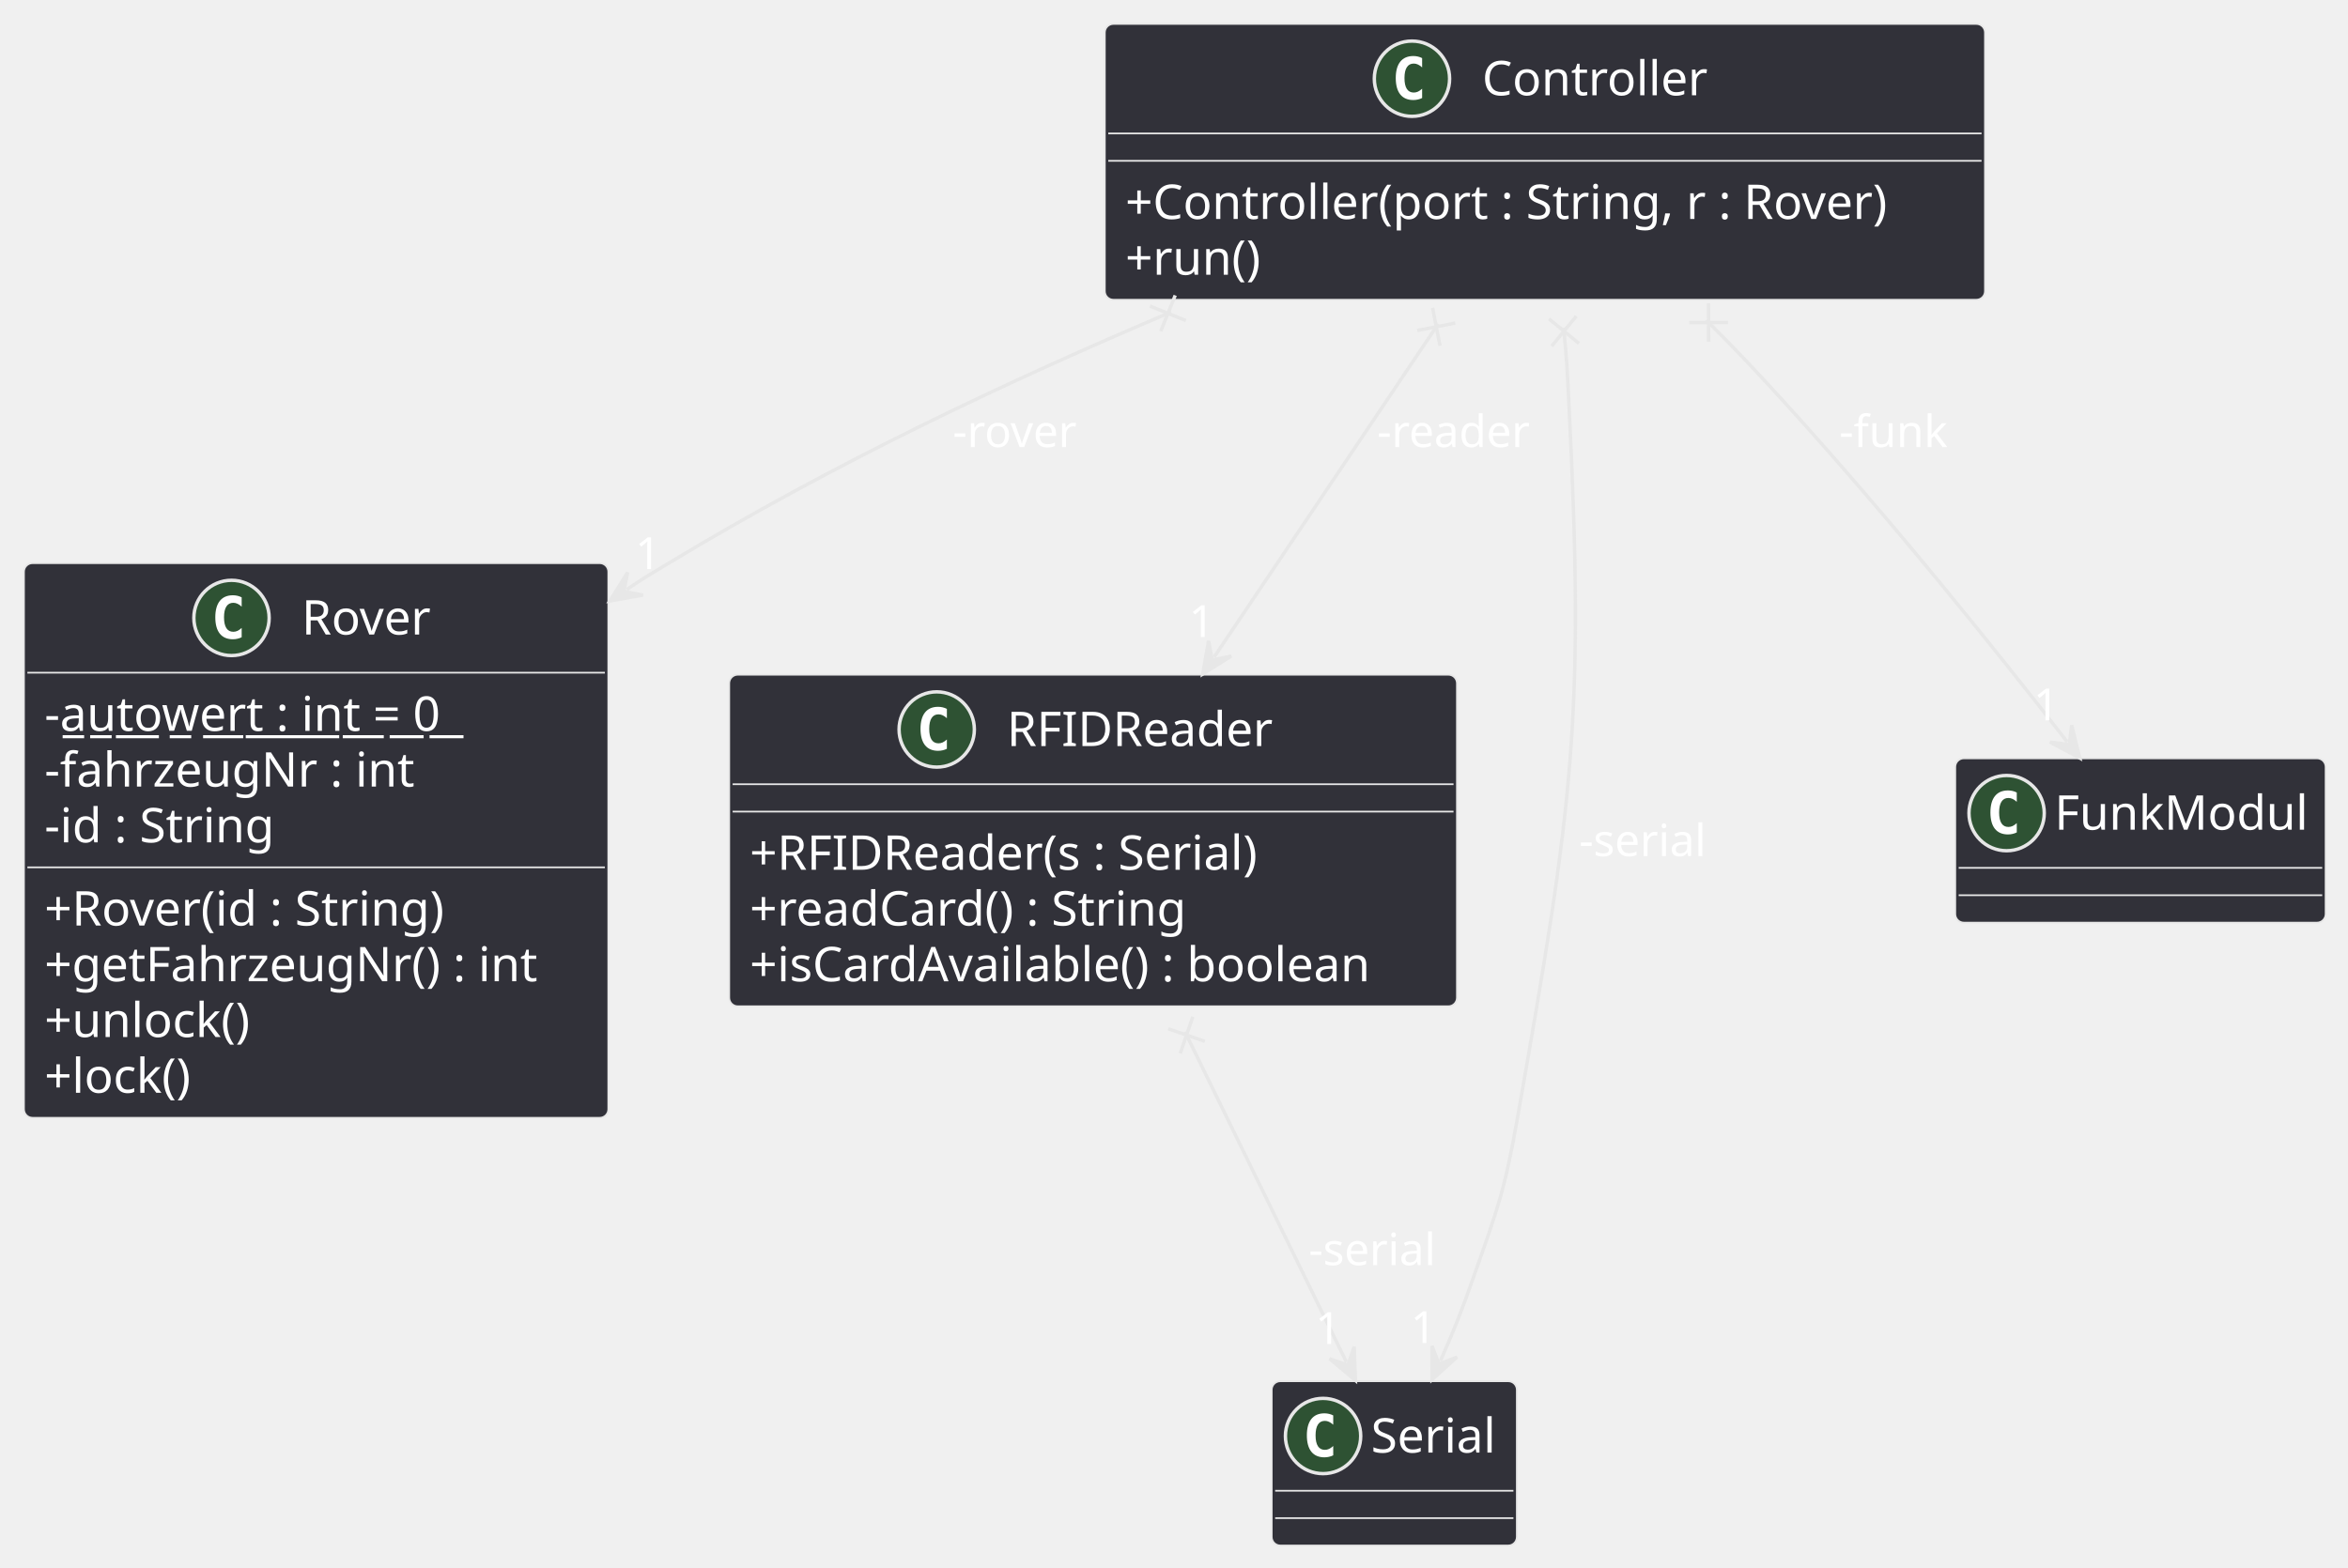
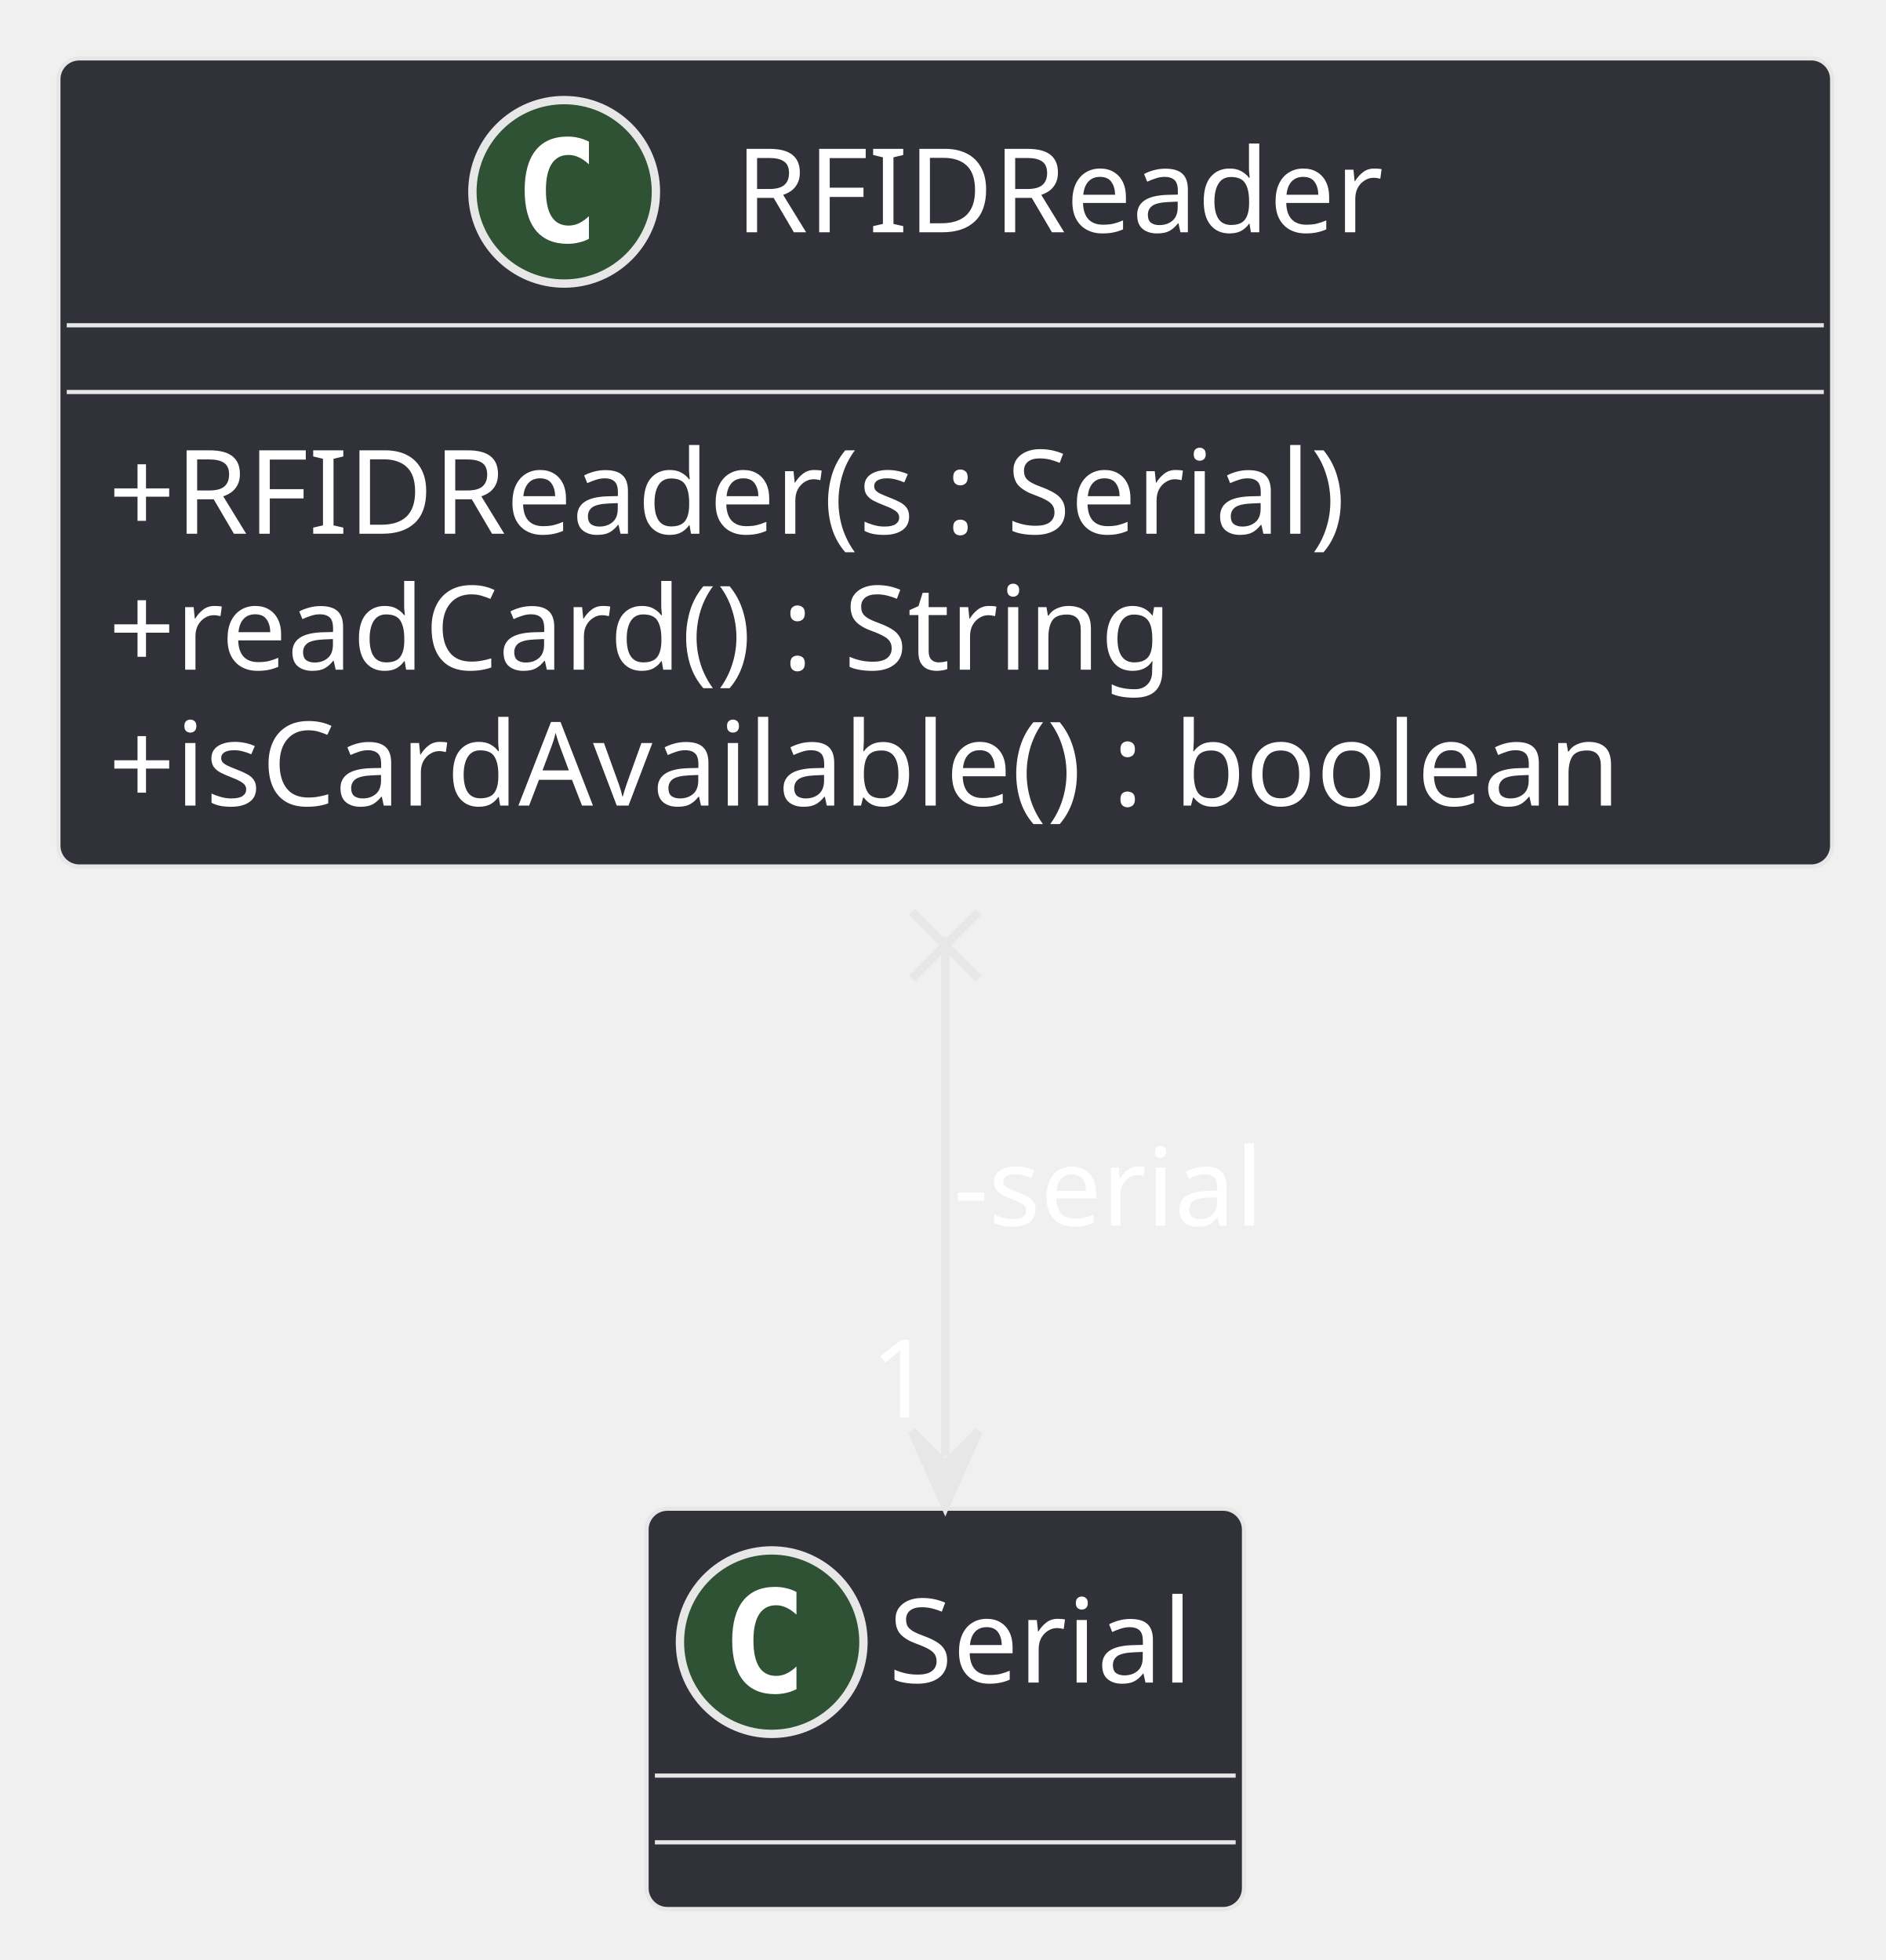
- <svg xmlns="http://www.w3.org/2000/svg" contentStyleType="text/css" data-diagram-type="CLASS" height="458px" preserveAspectRatio="none" style="width:686px;height:458px;" version="1.1" viewBox="0 0 686 458" width="686px" zoomAndPan="magnify">
+ <svg xmlns="http://www.w3.org/2000/svg" contentStyleType="text/css" data-diagram-type="CLASS" height="235px" preserveAspectRatio="none" style="width:226px;height:235px;" version="1.1" viewBox="0 0 226 235" width="226px" zoomAndPan="magnify">
  <defs />
  <g>
-     <g class="entity" data-qualified-name="Rover" data-source-line="3" id="ent0002">
-       <rect fill="#313139" height="162.078" rx="2.5" ry="2.5" style="stroke:#E7E7E7;stroke-width:0.5;" width="170.724" x="7" y="164.59" />
-       <ellipse cx="67.638" cy="180.59" fill="#2E5233" rx="11" ry="11" style="stroke:#E7E7E7;stroke-width:1;" />
-       <path d="M70.607,186.231 Q70.029,186.528 69.388,186.668 Q68.748,186.824 68.044,186.824 Q65.544,186.824 64.216,185.184 Q62.904,183.528 62.904,180.403 Q62.904,177.278 64.216,175.621 Q65.544,173.965 68.044,173.965 Q68.748,173.965 69.388,174.121 Q70.044,174.278 70.607,174.574 L70.607,177.293 Q69.982,176.715 69.388,176.449 Q68.794,176.168 68.169,176.168 Q66.826,176.168 66.138,177.246 Q65.451,178.309 65.451,180.403 Q65.451,182.496 66.138,183.574 Q66.826,184.637 68.169,184.637 Q68.794,184.637 69.388,184.371 Q69.982,184.09 70.607,183.512 L70.607,186.231 Z " fill="#FFFFFF" />
-       <text fill="#FFFFFF" font-family="sans-serif" font-size="14" lengthAdjust="spacing" textLength="40.947" x="88.138" y="185.437">Rover</text>
-       <line style="stroke:#E7E7E7;stroke-width:0.5;" x1="8" x2="176.724" y1="196.59" y2="196.59" />
-       <text fill="#FFFFFF" font-family="sans-serif" font-size="14" lengthAdjust="spacing" textLength="133.725" x="13" y="213.585">-a̲u̲t̲o̲w̲e̲r̲t̲ ̲:̲ ̲i̲n̲t̲ ̲=̲ ̲0̲ ̲</text>
-       <text fill="#FFFFFF" font-family="sans-serif" font-size="14" lengthAdjust="spacing" textLength="115.008" x="13" y="229.882">-fahrzeugNr : int</text>
-       <text fill="#FFFFFF" font-family="sans-serif" font-size="14" lengthAdjust="spacing" textLength="73.227" x="13" y="246.179">-id : String</text>
-       <line style="stroke:#E7E7E7;stroke-width:0.5;" x1="8" x2="176.724" y1="253.481" y2="253.481" />
-       <text fill="#FFFFFF" font-family="sans-serif" font-size="14" lengthAdjust="spacing" textLength="131.776" x="13" y="270.476">+Rover(id : String)</text>
-       <text fill="#FFFFFF" font-family="sans-serif" font-size="14" lengthAdjust="spacing" textLength="158.724" x="13" y="286.773">+getFahrzeugNr() : int</text>
-       <text fill="#FFFFFF" font-family="sans-serif" font-size="14" lengthAdjust="spacing" textLength="68.66" x="13" y="303.07">+unlock()</text>
-       <text fill="#FFFFFF" font-family="sans-serif" font-size="14" lengthAdjust="spacing" textLength="50.914" x="13" y="319.366">+lock()</text>
+     <g class="entity" data-qualified-name="RFIDReader" data-source-line="3" id="ent0002">
+       <rect fill="#313139" height="96.891" rx="2.5" ry="2.5" style="stroke:#E7E7E7;stroke-width:0.5;" width="212.614" x="7" y="7" />
+       <ellipse cx="67.624" cy="23" fill="#2E5233" rx="11" ry="11" style="stroke:#E7E7E7;stroke-width:1;" />
+       <path d="M70.593,28.641 Q70.015,28.938 69.374,29.078 Q68.734,29.234 68.031,29.234 Q65.531,29.234 64.203,27.594 Q62.89,25.938 62.89,22.812 Q62.89,19.688 64.203,18.031 Q65.531,16.375 68.031,16.375 Q68.734,16.375 69.374,16.531 Q70.031,16.688 70.593,16.984 L70.593,19.703 Q69.968,19.125 69.374,18.859 Q68.781,18.578 68.156,18.578 Q66.812,18.578 66.124,19.656 Q65.437,20.719 65.437,22.812 Q65.437,24.906 66.124,25.984 Q66.812,27.047 68.156,27.047 Q68.781,27.047 69.374,26.781 Q69.968,26.5 70.593,25.922 L70.593,28.641 Z " fill="#FFFFFF" />
+       <text fill="#FFFFFF" font-family="sans-serif" font-size="14" lengthAdjust="spacing" textLength="82.865" x="88.124" y="27.847">RFIDReader</text>
+       <line style="stroke:#E7E7E7;stroke-width:0.5;" x1="8" x2="218.614" y1="39" y2="39" />
+       <line style="stroke:#E7E7E7;stroke-width:0.5;" x1="8" x2="218.614" y1="47" y2="47" />
+       <text fill="#FFFFFF" font-family="sans-serif" font-size="14" lengthAdjust="spacing" textLength="166.045" x="13" y="63.995">+RFIDReader(s : Serial)</text>
+       <text fill="#FFFFFF" font-family="sans-serif" font-size="14" lengthAdjust="spacing" textLength="142.885" x="13" y="80.292">+readCard() : String</text>
+       <text fill="#FFFFFF" font-family="sans-serif" font-size="14" lengthAdjust="spacing" textLength="200.614" x="13" y="96.589">+isCardAvailable() : boolean</text>
    </g>
-     <g class="entity" data-qualified-name="Controller" data-source-line="12" id="ent0003">
-       <rect fill="#313139" height="80.594" rx="2.5" ry="2.5" style="stroke:#E7E7E7;stroke-width:0.5;" width="257.144" x="322.79" y="7" />
-       <ellipse cx="412.525" cy="23" fill="#2E5233" rx="11" ry="11" style="stroke:#E7E7E7;stroke-width:1;" />
-       <path d="M415.494,28.641 Q414.916,28.938 414.275,29.078 Q413.635,29.234 412.932,29.234 Q410.432,29.234 409.103,27.594 Q407.791,25.938 407.791,22.812 Q407.791,19.688 409.103,18.031 Q410.432,16.375 412.932,16.375 Q413.635,16.375 414.275,16.531 Q414.932,16.688 415.494,16.984 L415.494,19.703 Q414.869,19.125 414.275,18.859 Q413.682,18.578 413.057,18.578 Q411.713,18.578 411.025,19.656 Q410.338,20.719 410.338,22.812 Q410.338,24.906 411.025,25.984 Q411.713,27.047 413.057,27.047 Q413.682,27.047 414.275,26.781 Q414.869,26.5 415.494,25.922 L415.494,28.641 Z " fill="#FFFFFF" />
-       <text fill="#FFFFFF" font-family="sans-serif" font-size="14" lengthAdjust="spacing" textLength="69.173" x="433.025" y="27.847">Controller</text>
-       <line style="stroke:#E7E7E7;stroke-width:0.5;" x1="323.79" x2="578.934" y1="39" y2="39" />
-       <line style="stroke:#E7E7E7;stroke-width:0.5;" x1="323.79" x2="578.934" y1="47" y2="47" />
-       <text fill="#FFFFFF" font-family="sans-serif" font-size="14" lengthAdjust="spacing" textLength="245.144" x="328.79" y="63.995">+Controller(port : String, r : Rover)</text>
-       <text fill="#FFFFFF" font-family="sans-serif" font-size="14" lengthAdjust="spacing" textLength="46.156" x="328.79" y="80.292">+run()</text>
+     <g class="entity" data-qualified-name="Serial" data-source-line="8" id="ent0003">
+       <rect fill="#313139" height="48" rx="2.5" ry="2.5" style="stroke:#E7E7E7;stroke-width:0.5;" width="71.614" x="77.5" y="180.89" />
+       <ellipse cx="92.5" cy="196.89" fill="#2E5233" rx="11" ry="11" style="stroke:#E7E7E7;stroke-width:1;" />
+       <path d="M95.469,202.531 Q94.891,202.827 94.25,202.968 Q93.609,203.124 92.906,203.124 Q90.406,203.124 89.078,201.484 Q87.766,199.827 87.766,196.702 Q87.766,193.577 89.078,191.921 Q90.406,190.265 92.906,190.265 Q93.609,190.265 94.25,190.421 Q94.906,190.577 95.469,190.874 L95.469,193.593 Q94.844,193.015 94.25,192.749 Q93.656,192.468 93.031,192.468 Q91.688,192.468 91,193.546 Q90.312,194.609 90.312,196.702 Q90.312,198.796 91,199.874 Q91.688,200.937 93.031,200.937 Q93.656,200.937 94.25,200.671 Q94.844,200.39 95.469,199.812 L95.469,202.531 Z " fill="#FFFFFF" />
+       <text fill="#FFFFFF" font-family="sans-serif" font-size="14" lengthAdjust="spacing" textLength="39.614" x="106.5" y="201.737">Serial</text>
+       <line style="stroke:#E7E7E7;stroke-width:0.5;" x1="78.5" x2="148.114" y1="212.89" y2="212.89" />
+       <line style="stroke:#E7E7E7;stroke-width:0.5;" x1="78.5" x2="148.114" y1="220.89" y2="220.89" />
    </g>
-     <g class="entity" data-qualified-name="RFIDReader" data-source-line="16" id="ent0004">
-       <rect fill="#313139" height="96.891" rx="2.5" ry="2.5" style="stroke:#E7E7E7;stroke-width:0.5;" width="212.614" x="213.05" y="197.19" />
-       <ellipse cx="273.675" cy="213.19" fill="#2E5233" rx="11" ry="11" style="stroke:#E7E7E7;stroke-width:1;" />
-       <path d="M276.643,218.831 Q276.065,219.127 275.425,219.268 Q274.784,219.424 274.081,219.424 Q271.581,219.424 270.253,217.784 Q268.94,216.127 268.94,213.002 Q268.94,209.877 270.253,208.221 Q271.581,206.565 274.081,206.565 Q274.784,206.565 275.425,206.721 Q276.081,206.877 276.643,207.174 L276.643,209.893 Q276.018,209.315 275.425,209.049 Q274.831,208.768 274.206,208.768 Q272.862,208.768 272.175,209.846 Q271.487,210.909 271.487,213.002 Q271.487,215.096 272.175,216.174 Q272.862,217.237 274.206,217.237 Q274.831,217.237 275.425,216.971 Q276.018,216.69 276.643,216.112 L276.643,218.831 Z " fill="#FFFFFF" />
-       <text fill="#FFFFFF" font-family="sans-serif" font-size="14" lengthAdjust="spacing" textLength="82.865" x="294.175" y="218.037">RFIDReader</text>
-       <line style="stroke:#E7E7E7;stroke-width:0.5;" x1="214.05" x2="424.664" y1="229.19" y2="229.19" />
-       <line style="stroke:#E7E7E7;stroke-width:0.5;" x1="214.05" x2="424.664" y1="237.19" y2="237.19" />
-       <text fill="#FFFFFF" font-family="sans-serif" font-size="14" lengthAdjust="spacing" textLength="166.045" x="219.05" y="254.185">+RFIDReader(s : Serial)</text>
-       <text fill="#FFFFFF" font-family="sans-serif" font-size="14" lengthAdjust="spacing" textLength="142.885" x="219.05" y="270.482">+readCard() : String</text>
-       <text fill="#FFFFFF" font-family="sans-serif" font-size="14" lengthAdjust="spacing" textLength="200.614" x="219.05" y="286.779">+isCardAvailable() : boolean</text>
-     </g>
-     <g class="entity" data-qualified-name="Serial" data-source-line="21" id="ent0005">
-       <rect fill="#313139" height="48" rx="2.5" ry="2.5" style="stroke:#E7E7E7;stroke-width:0.5;" width="71.614" x="371.55" y="403.67" />
-       <ellipse cx="386.55" cy="419.67" fill="#2E5233" rx="11" ry="11" style="stroke:#E7E7E7;stroke-width:1;" />
-       <path d="M389.519,425.311 Q388.941,425.608 388.3,425.748 Q387.659,425.904 386.956,425.904 Q384.456,425.904 383.128,424.264 Q381.816,422.608 381.816,419.483 Q381.816,416.358 383.128,414.701 Q384.456,413.045 386.956,413.045 Q387.659,413.045 388.3,413.201 Q388.956,413.358 389.519,413.654 L389.519,416.373 Q388.894,415.795 388.3,415.529 Q387.706,415.248 387.081,415.248 Q385.738,415.248 385.05,416.326 Q384.363,417.389 384.363,419.483 Q384.363,421.576 385.05,422.654 Q385.738,423.717 387.081,423.717 Q387.706,423.717 388.3,423.451 Q388.894,423.17 389.519,422.592 L389.519,425.311 Z " fill="#FFFFFF" />
-       <text fill="#FFFFFF" font-family="sans-serif" font-size="14" lengthAdjust="spacing" textLength="39.614" x="400.55" y="424.517">Serial</text>
-       <line style="stroke:#E7E7E7;stroke-width:0.5;" x1="372.55" x2="442.164" y1="435.67" y2="435.67" />
-       <line style="stroke:#E7E7E7;stroke-width:0.5;" x1="372.55" x2="442.164" y1="443.67" y2="443.67" />
-     </g>
-     <g class="entity" data-qualified-name="FunkModul" data-source-line="23" id="ent0006">
-       <rect fill="#313139" height="48" rx="2.5" ry="2.5" style="stroke:#E7E7E7;stroke-width:0.5;" width="108.2" x="571.26" y="221.63" />
-       <ellipse cx="586.26" cy="237.63" fill="#2E5233" rx="11" ry="11" style="stroke:#E7E7E7;stroke-width:1;" />
-       <path d="M589.229,243.271 Q588.651,243.567 588.01,243.708 Q587.369,243.864 586.666,243.864 Q584.166,243.864 582.838,242.224 Q581.526,240.567 581.526,237.442 Q581.526,234.317 582.838,232.661 Q584.166,231.005 586.666,231.005 Q587.369,231.005 588.01,231.161 Q588.666,231.317 589.229,231.614 L589.229,234.333 Q588.604,233.755 588.01,233.489 Q587.416,233.208 586.791,233.208 Q585.447,233.208 584.76,234.286 Q584.072,235.349 584.072,237.442 Q584.072,239.536 584.76,240.614 Q585.447,241.677 586.791,241.677 Q587.416,241.677 588.01,241.411 Q588.604,241.13 589.229,240.552 L589.229,243.271 Z " fill="#FFFFFF" />
-       <text fill="#FFFFFF" font-family="sans-serif" font-size="14" lengthAdjust="spacing" textLength="76.2" x="600.26" y="242.477">FunkModul</text>
-       <line style="stroke:#E7E7E7;stroke-width:0.5;" x1="572.26" x2="678.46" y1="253.63" y2="253.63" />
-       <line style="stroke:#E7E7E7;stroke-width:0.5;" x1="572.26" x2="678.46" y1="261.63" y2="261.63" />
-     </g>
-     <g class="link" data-entity-1="ent0003" data-entity-2="ent0005" data-link-type="dependency" data-source-line="25" id="lnk7">
-       <path codeLine="25" d="M456.836,95.781 C457.796,105.501 457.88,107.93 458.36,117.59 C463.05,210.64 459.48,234.91 443.36,326.67 C439.61,348.02 437.58,353.23 430.36,373.67 C426.89,383.51 424.882,388.62 420.822,397.73" fill="none" id="Controller-Serial" style="stroke:#E7E7E7;stroke-width:1;" />
-       <path d="M452.561,93.189 L461.308,100.364 M460.522,92.403 L453.347,101.15" fill="none" style="stroke:#E7E7E7;stroke-width:1;" />
-       <polygon fill="#E7E7E7" points="418.38,403.21,425.697,396.618,420.415,398.643,418.39,393.361,418.38,403.21" style="stroke:#E7E7E7;stroke-width:1;" />
-       <text fill="#FFFFFF" font-family="sans-serif" font-size="13" lengthAdjust="spacing" textLength="39.997" x="461.36" y="250.197">-serial</text>
-       <text fill="#FFFFFF" font-family="sans-serif" font-size="13" lengthAdjust="spacing" textLength="8.271" x="412.125" y="392.503">1</text>
-     </g>
-     <g class="link" data-entity-1="ent0003" data-entity-2="ent0006" data-link-type="dependency" data-source-line="26" id="lnk8">
-       <path codeLine="26" d="M498.476,93.548 C508.046,103.088 512.39,107.73 521.36,117.59 C553.2,152.59 583.796,190.884 603.956,216.804" fill="none" id="Controller-FunkModul" style="stroke:#E7E7E7;stroke-width:1;" />
-       <path d="M493.527,94.263 L504.841,94.245 M499.175,88.597 L499.193,99.911" fill="none" style="stroke:#E7E7E7;stroke-width:1;" />
-       <polygon fill="#E7E7E7" points="607.64,221.54,605.272,211.98,604.57,217.593,598.957,216.892,607.64,221.54" style="stroke:#E7E7E7;stroke-width:1;" />
-       <text fill="#FFFFFF" font-family="sans-serif" font-size="13" lengthAdjust="spacing" textLength="33.274" x="537.36" y="130.657">-funk</text>
-       <text fill="#FFFFFF" font-family="sans-serif" font-size="13" lengthAdjust="spacing" textLength="8.271" x="594.109" y="210.529">1</text>
-     </g>
-     <g class="link" data-entity-1="ent0003" data-entity-2="ent0004" data-link-type="dependency" data-source-line="27" id="lnk9">
-       <path codeLine="27" d="M420.186,94.668 C399.016,126.148 377.178,158.631 354.738,192.011" fill="none" id="Controller-RFIDReader" style="stroke:#E7E7E7;stroke-width:1;" />
-       <path d="M418.541,89.947 L420.715,101.05 M425.179,94.411 L414.076,96.585" fill="none" style="stroke:#E7E7E7;stroke-width:1;" />
-       <polygon fill="#E7E7E7" points="351.39,196.99,359.731,191.752,354.18,192.84,353.092,187.289,351.39,196.99" style="stroke:#E7E7E7;stroke-width:1;" />
-       <text fill="#FFFFFF" font-family="sans-serif" font-size="13" lengthAdjust="spacing" textLength="47.595" x="402.36" y="130.657">-reader</text>
-       <text fill="#FFFFFF" font-family="sans-serif" font-size="13" lengthAdjust="spacing" textLength="8.271" x="347.351" y="186.171">1</text>
-     </g>
-     <g class="link" data-entity-1="ent0003" data-entity-2="ent0002" data-link-type="dependency" data-source-line="28" id="lnk10">
-       <path codeLine="28" d="M342.155,91.183 C294.065,111.573 244.04,135.18 195.36,164.59 C189.64,168.05 188.848,168.406 183.118,172.286" fill="none" id="Controller-Rover" style="stroke:#E7E7E7;stroke-width:1;" />
-       <path d="M343.355,86.329 L339.113,96.817 M346.478,93.694 L335.99,89.452" fill="none" style="stroke:#E7E7E7;stroke-width:1;" />
-       <polygon fill="#E7E7E7" points="178.15,175.65,187.845,173.916,182.29,172.847,183.359,167.292,178.15,175.65" style="stroke:#E7E7E7;stroke-width:1;" />
-       <text fill="#FFFFFF" font-family="sans-serif" font-size="13" lengthAdjust="spacing" textLength="39.025" x="278.36" y="130.657">-rover</text>
-       <text fill="#FFFFFF" font-family="sans-serif" font-size="13" lengthAdjust="spacing" textLength="8.271" x="185.597" y="166.306">1</text>
-     </g>
-     <g class="link" data-entity-1="ent0004" data-entity-2="ent0005" data-link-type="dependency" data-source-line="29" id="lnk11">
-       <path codeLine="29" d="M346.223,301.597 C363.433,336.807 379.956,370.589 393.366,398.039" fill="none" id="RFIDReader-Serial" style="stroke:#E7E7E7;stroke-width:1;" />
-       <path d="M341.312,300.659 L352.012,304.333 M348.499,297.146 L344.825,307.846" fill="none" style="stroke:#E7E7E7;stroke-width:1;" />
-       <polygon fill="#E7E7E7" points="396,403.43,395.644,393.588,393.805,398.937,388.455,397.099,396,403.43" style="stroke:#E7E7E7;stroke-width:1;" />
-       <text fill="#FFFFFF" font-family="sans-serif" font-size="13" lengthAdjust="spacing" textLength="39.997" x="382.36" y="369.737">-serial</text>
-       <text fill="#FFFFFF" font-family="sans-serif" font-size="13" lengthAdjust="spacing" textLength="8.271" x="384.29" y="392.776">1</text>
+     <g class="link" data-entity-1="ent0002" data-entity-2="ent0003" data-link-type="dependency" data-source-line="10" id="lnk4">
+       <path codeLine="10" d="M113.31,112.32 C113.31,137.88 113.31,154.19 113.31,174.6" fill="none" id="RFIDReader-Serial" style="stroke:#E7E7E7;stroke-width:1;" />
+       <path d="M109.31,109.32 L117.31,117.32 M117.31,109.32 L109.31,117.32" fill="none" style="stroke:#E7E7E7;stroke-width:1;" />
+       <polygon fill="#E7E7E7" points="113.31,180.6,117.31,171.6,113.31,175.6,109.31,171.6,113.31,180.6" style="stroke:#E7E7E7;stroke-width:1;" />
+       <text fill="#FFFFFF" font-family="sans-serif" font-size="13" lengthAdjust="spacing" textLength="39.997" x="114.31" y="146.957">-serial</text>
+       <text fill="#FFFFFF" font-family="sans-serif" font-size="13" lengthAdjust="spacing" textLength="8.271" x="104.369" y="169.934">1</text>
    </g>
  </g>
</svg>
